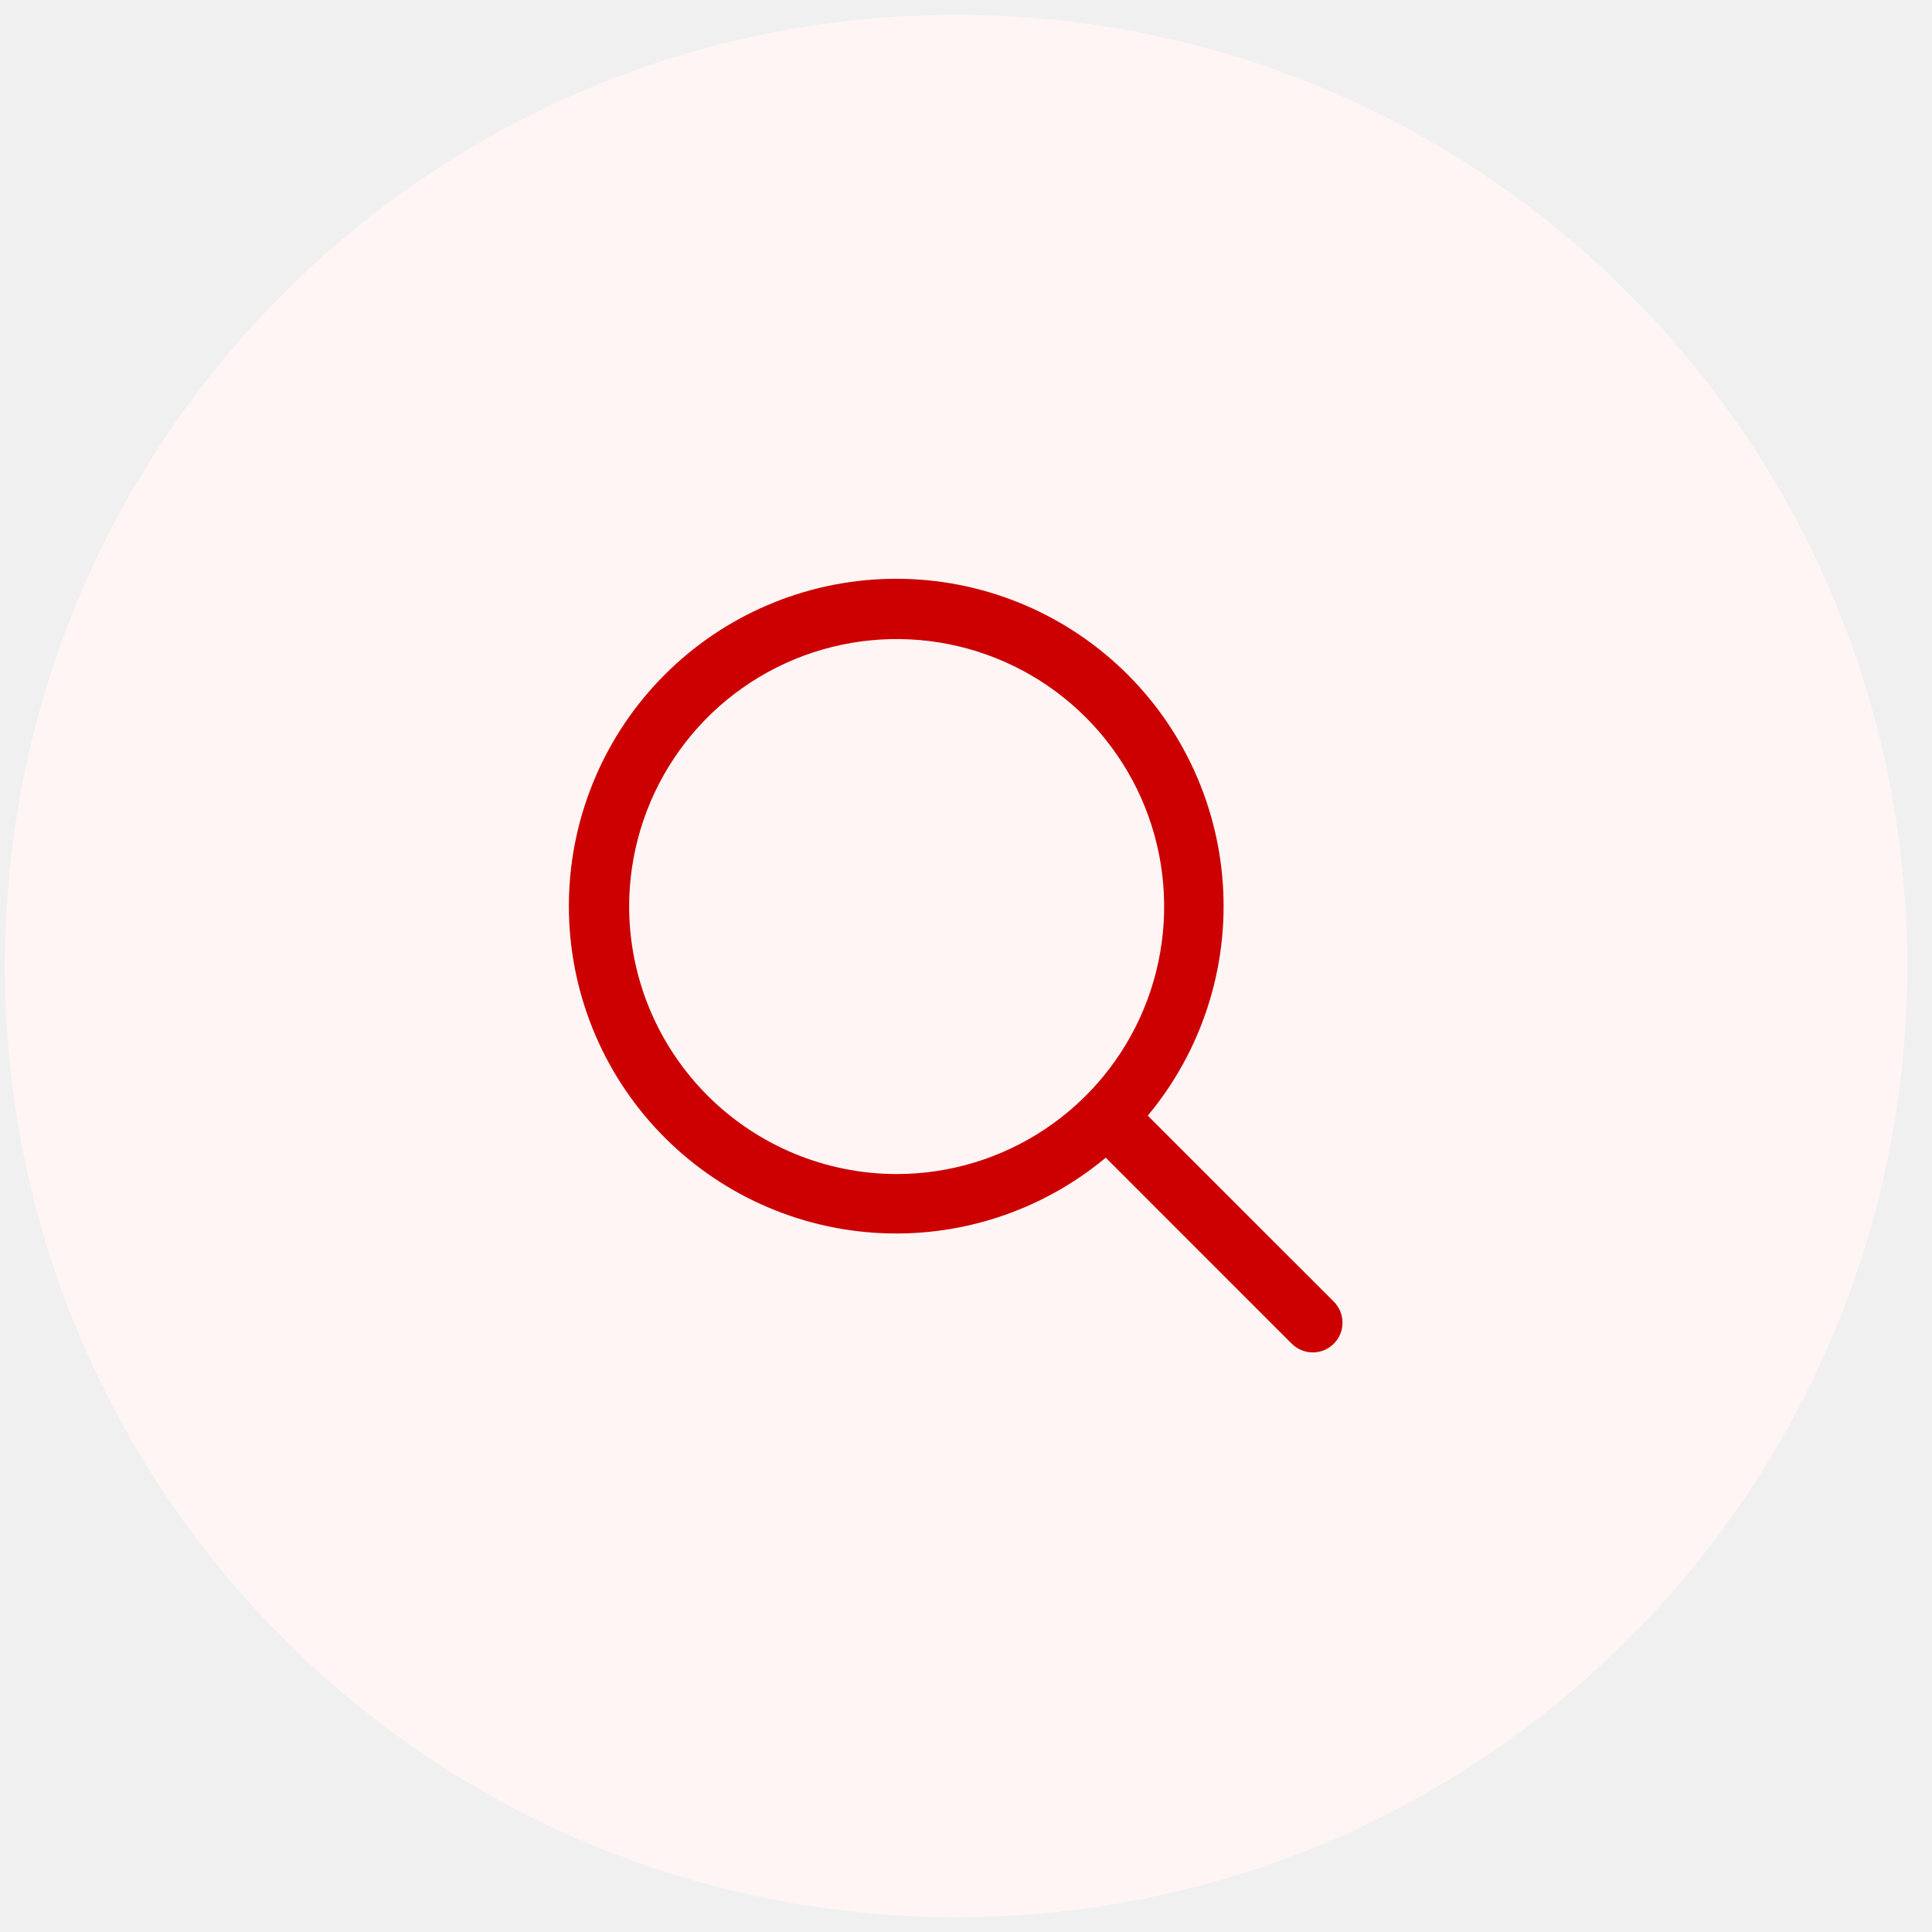
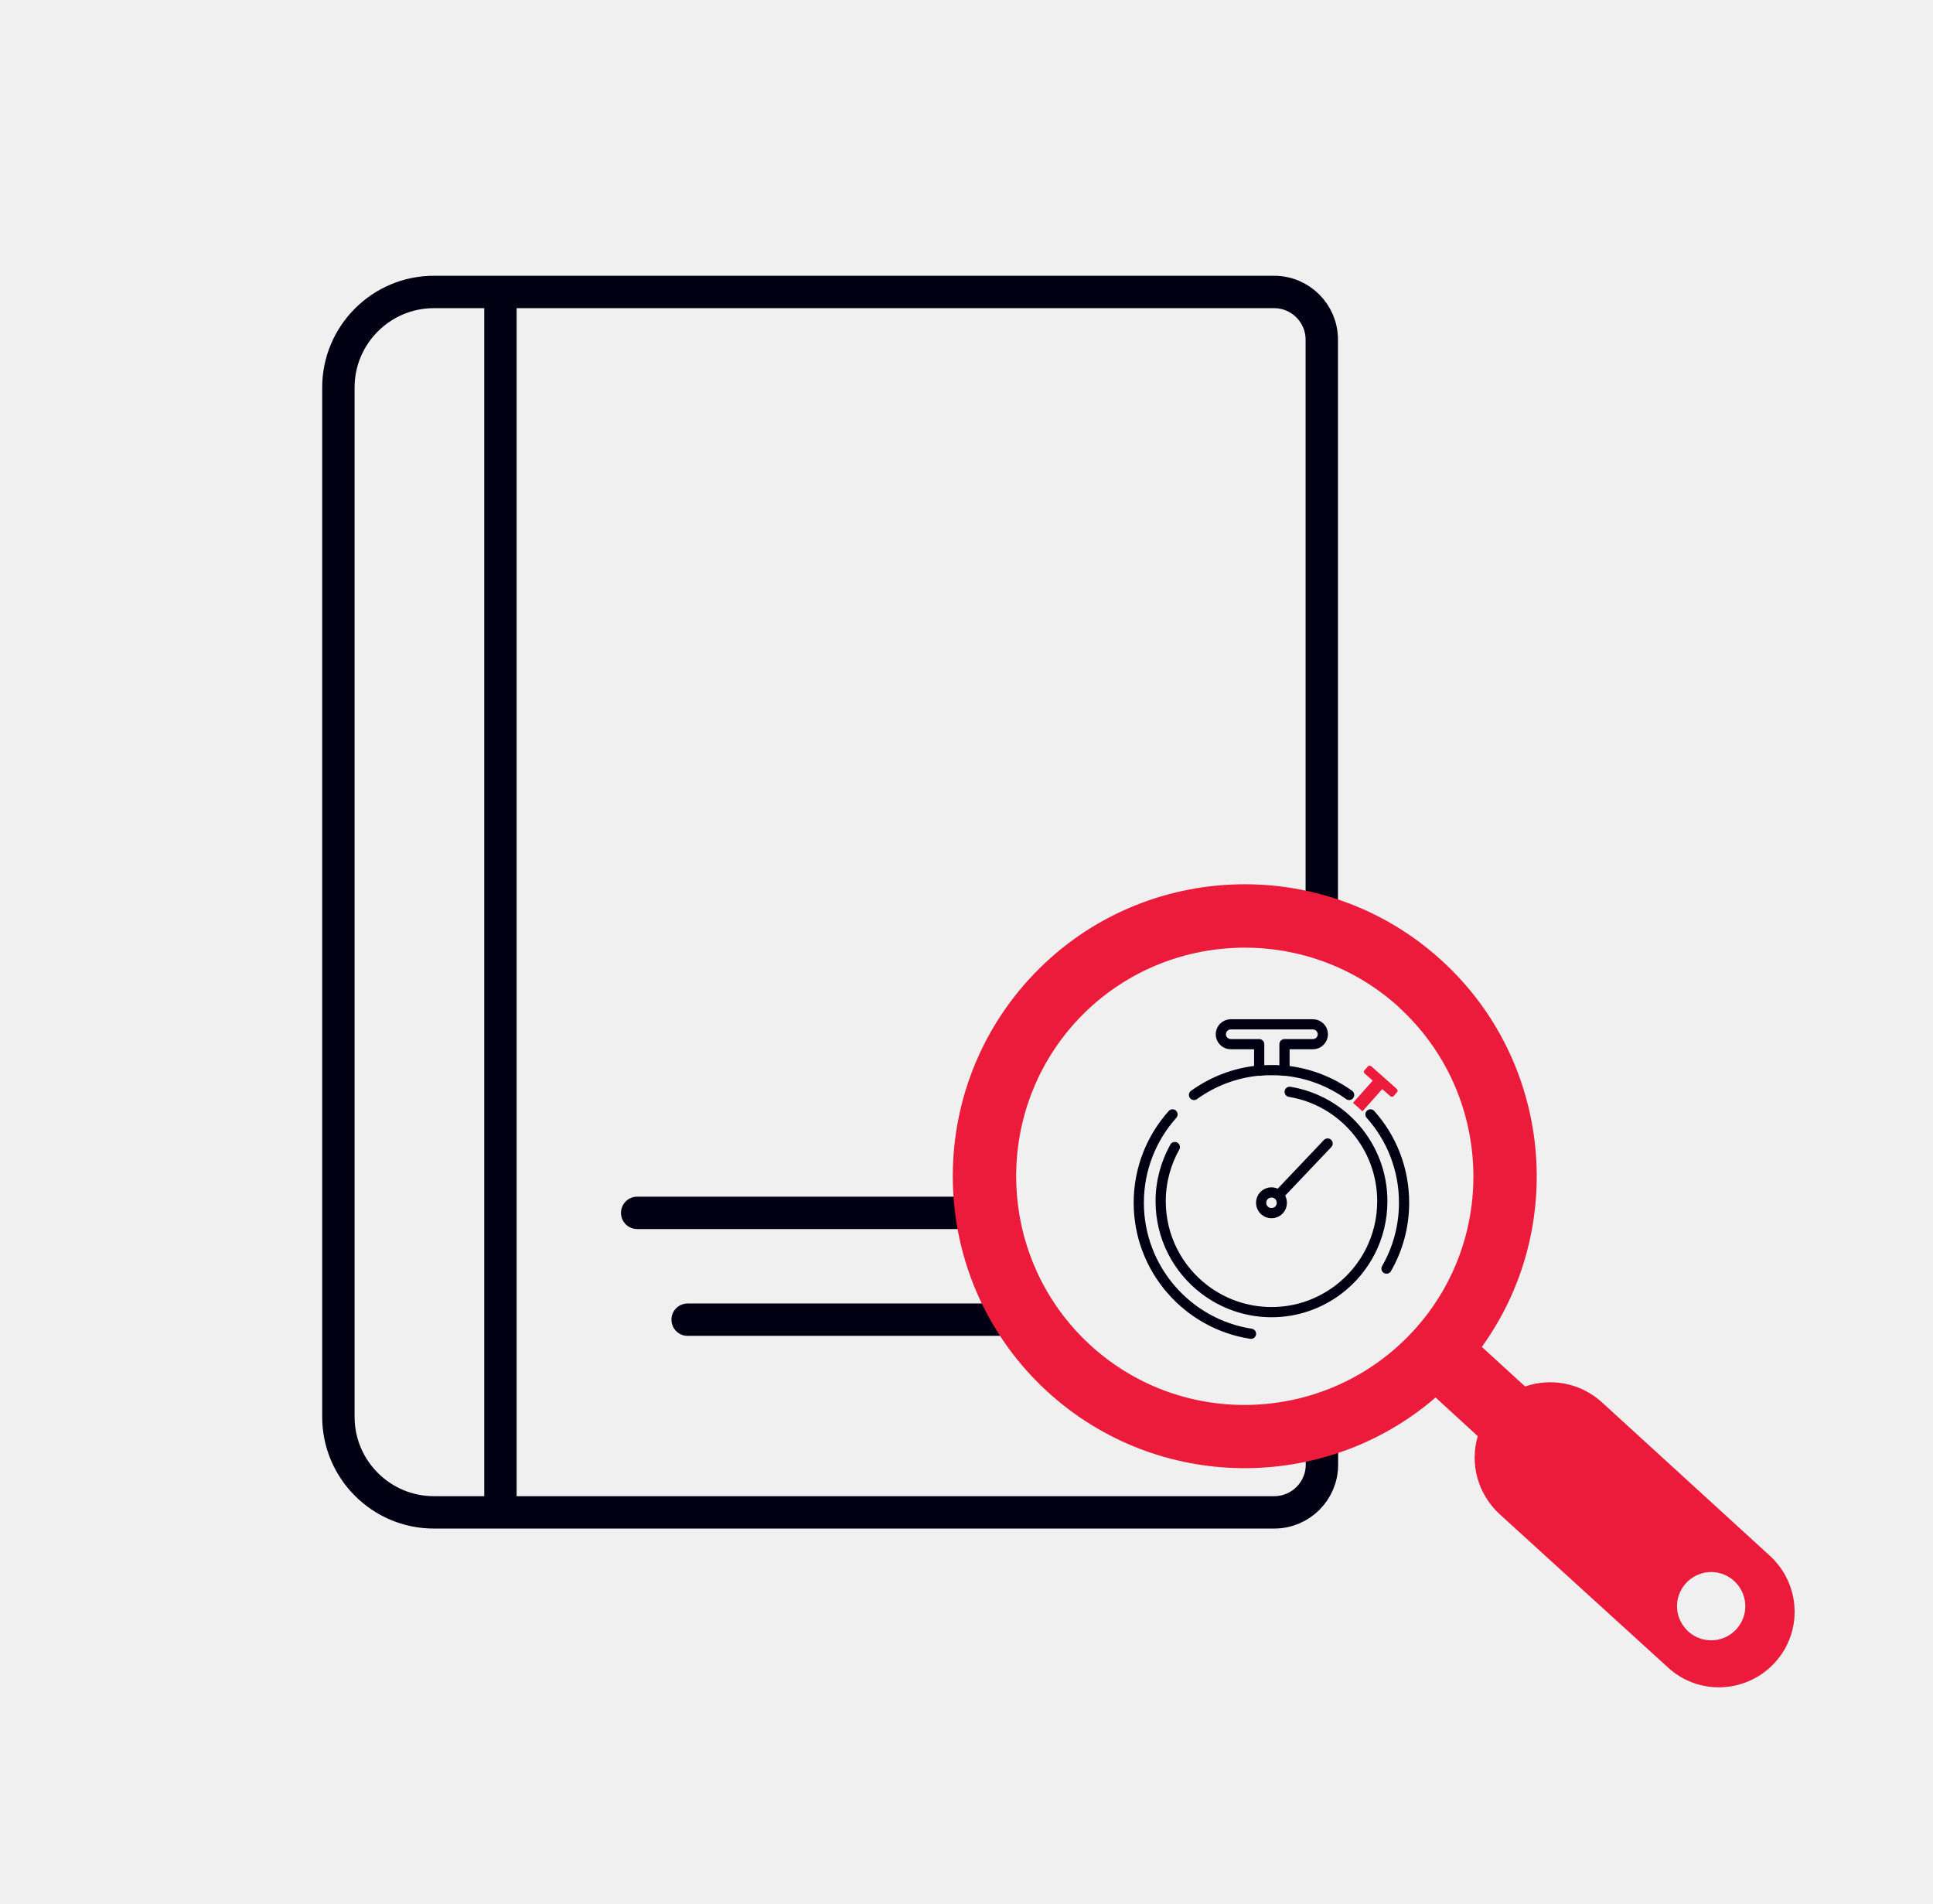
- <svg xmlns="http://www.w3.org/2000/svg" width="65" height="65" viewBox="0 0 65 65" fill="none">
-   <rect x="0.167" y="0.5" width="64" height="64" rx="32" fill="#FFF5F5" />
-   <path d="M44.874 43.792L38.615 37.535C40.43 35.357 41.334 32.563 41.141 29.736C40.948 26.908 39.672 24.263 37.579 22.352C35.486 20.441 32.736 19.411 29.903 19.475C27.069 19.539 24.369 20.694 22.365 22.698C20.361 24.702 19.206 27.402 19.142 30.236C19.078 33.069 20.108 35.819 22.019 37.912C23.93 40.005 26.575 41.281 29.403 41.474C32.23 41.667 35.024 40.763 37.202 38.949L43.459 45.207C43.552 45.3 43.663 45.374 43.784 45.424C43.905 45.474 44.035 45.5 44.167 45.5C44.298 45.5 44.428 45.474 44.55 45.424C44.671 45.374 44.781 45.3 44.874 45.207C44.967 45.114 45.041 45.004 45.091 44.883C45.142 44.761 45.167 44.631 45.167 44.5C45.167 44.368 45.142 44.238 45.091 44.117C45.041 43.995 44.967 43.885 44.874 43.792ZM21.167 30.5C21.167 28.72 21.695 26.98 22.684 25.5C23.672 24.02 25.078 22.866 26.723 22.185C28.367 21.504 30.177 21.326 31.923 21.673C33.668 22.02 35.272 22.877 36.531 24.136C37.789 25.395 38.647 26.998 38.994 28.744C39.341 30.49 39.163 32.299 38.482 33.944C37.8 35.589 36.647 36.994 35.167 37.983C33.687 38.972 31.947 39.5 30.167 39.5C27.781 39.497 25.493 38.548 23.806 36.861C22.119 35.174 21.169 32.886 21.167 30.5Z" fill="#CC0000" />
+ <svg xmlns="http://www.w3.org/2000/svg" width="65" height="64" viewBox="0 0 65 64" fill="none">
+   <g clip-path="url(#clip0_224_8339)">
+     <path d="M16.828 9.816V50.845M32.566 40.776H21.426M34.84 44.367H23.123M44.452 48.301V49.244C44.452 50.127 43.733 50.845 42.85 50.845H14.586C12.82 50.845 11.379 49.404 11.379 47.638V13.024C11.379 11.258 12.82 9.816 14.586 9.816H42.846C43.729 9.816 44.447 10.535 44.447 11.418V31.182" stroke="#010013" stroke-width="1.089" stroke-linecap="round" stroke-linejoin="round" />
+     <path fill-rule="evenodd" clip-rule="evenodd" d="M48.274 46.983C44.559 50.191 38.927 50.177 35.221 46.787C31.227 43.131 30.957 36.905 34.613 32.911C38.268 28.917 44.495 28.647 48.489 32.302C52.195 35.692 52.702 41.301 49.829 45.282L51.284 46.613C52.144 46.316 53.128 46.485 53.851 47.13L59.519 52.309C60.553 53.26 60.631 54.866 59.679 55.9C58.728 56.934 57.122 57.012 56.088 56.06L50.41 50.891C49.697 50.223 49.417 49.221 49.692 48.283L48.274 46.983ZM57.465 52.853C58.096 52.812 58.641 53.292 58.687 53.924C58.728 54.555 58.247 55.104 57.616 55.145C56.985 55.187 56.44 54.706 56.394 54.075C56.353 53.443 56.834 52.899 57.465 52.853ZM47.052 33.871C43.928 31.017 39.051 31.223 36.182 34.347C33.327 37.472 33.533 42.349 36.658 45.218C39.783 48.086 44.66 47.866 47.528 44.742C50.397 41.617 50.177 36.74 47.052 33.876V33.871Z" fill="#EC1A3B" />
+     <path d="M46.084 37.466C46.789 38.253 47.214 39.296 47.214 40.435C47.214 41.24 46.999 42 46.624 42.65M42.067 44.841C39.931 44.512 38.293 42.663 38.293 40.435C38.293 39.296 38.723 38.253 39.428 37.466M40.15 36.812C40.773 36.364 41.514 36.071 42.319 35.993M43.193 35.993C43.998 36.071 44.744 36.364 45.366 36.812M43.367 36.707C45.137 36.999 46.482 38.532 46.482 40.385C46.482 41.597 45.906 42.672 45.009 43.354C44.382 43.83 43.605 44.114 42.758 44.114C41.912 44.114 41.13 43.83 40.503 43.354C39.606 42.672 39.029 41.597 39.029 40.385C39.029 39.726 39.203 39.104 39.505 38.564M44.643 38.445L43.01 40.165M41.367 34.438H44.149C44.332 34.438 44.483 34.589 44.483 34.772C44.483 34.955 44.332 35.105 44.149 35.105H43.193V35.998C43.106 35.988 43.019 35.984 42.928 35.979H42.918H42.914H42.909H42.882H42.877H42.873H42.863H42.859H42.845H42.809C42.809 35.979 42.776 35.979 42.763 35.979C42.749 35.979 42.731 35.979 42.717 35.979H42.68H42.671H42.667H42.657H42.653H42.648H42.621H42.616H42.612C42.52 35.979 42.429 35.988 42.342 35.998V35.105H41.386C41.203 35.105 41.052 34.955 41.052 34.772C41.052 34.589 41.203 34.438 41.386 34.438H41.367ZM42.996 40.184C43.133 40.316 43.142 40.536 43.01 40.678C42.877 40.815 42.657 40.824 42.516 40.691C42.379 40.559 42.369 40.339 42.502 40.197C42.635 40.06 42.854 40.051 42.996 40.184Z" stroke="#010013" stroke-width="0.343" stroke-linecap="round" stroke-linejoin="round" />
+     <path fill-rule="evenodd" clip-rule="evenodd" d="M46.109 35.846L46.969 36.61C47.001 36.638 47.006 36.693 46.974 36.724L46.864 36.848C46.837 36.88 46.782 36.885 46.75 36.853L46.48 36.615L45.816 37.361L45.496 37.077L46.16 36.331L45.889 36.093C45.858 36.066 45.853 36.011 45.885 35.979L45.995 35.855C46.022 35.823 46.077 35.819 46.109 35.846Z" fill="#EC1A3B" />
+   </g>
+   <defs>
+     <clipPath id="clip0_224_8339">
+       <rect width="49.511" height="47.457" fill="white" transform="translate(10.8359 9.27148)" />
+     </clipPath>
+   </defs>
</svg>
